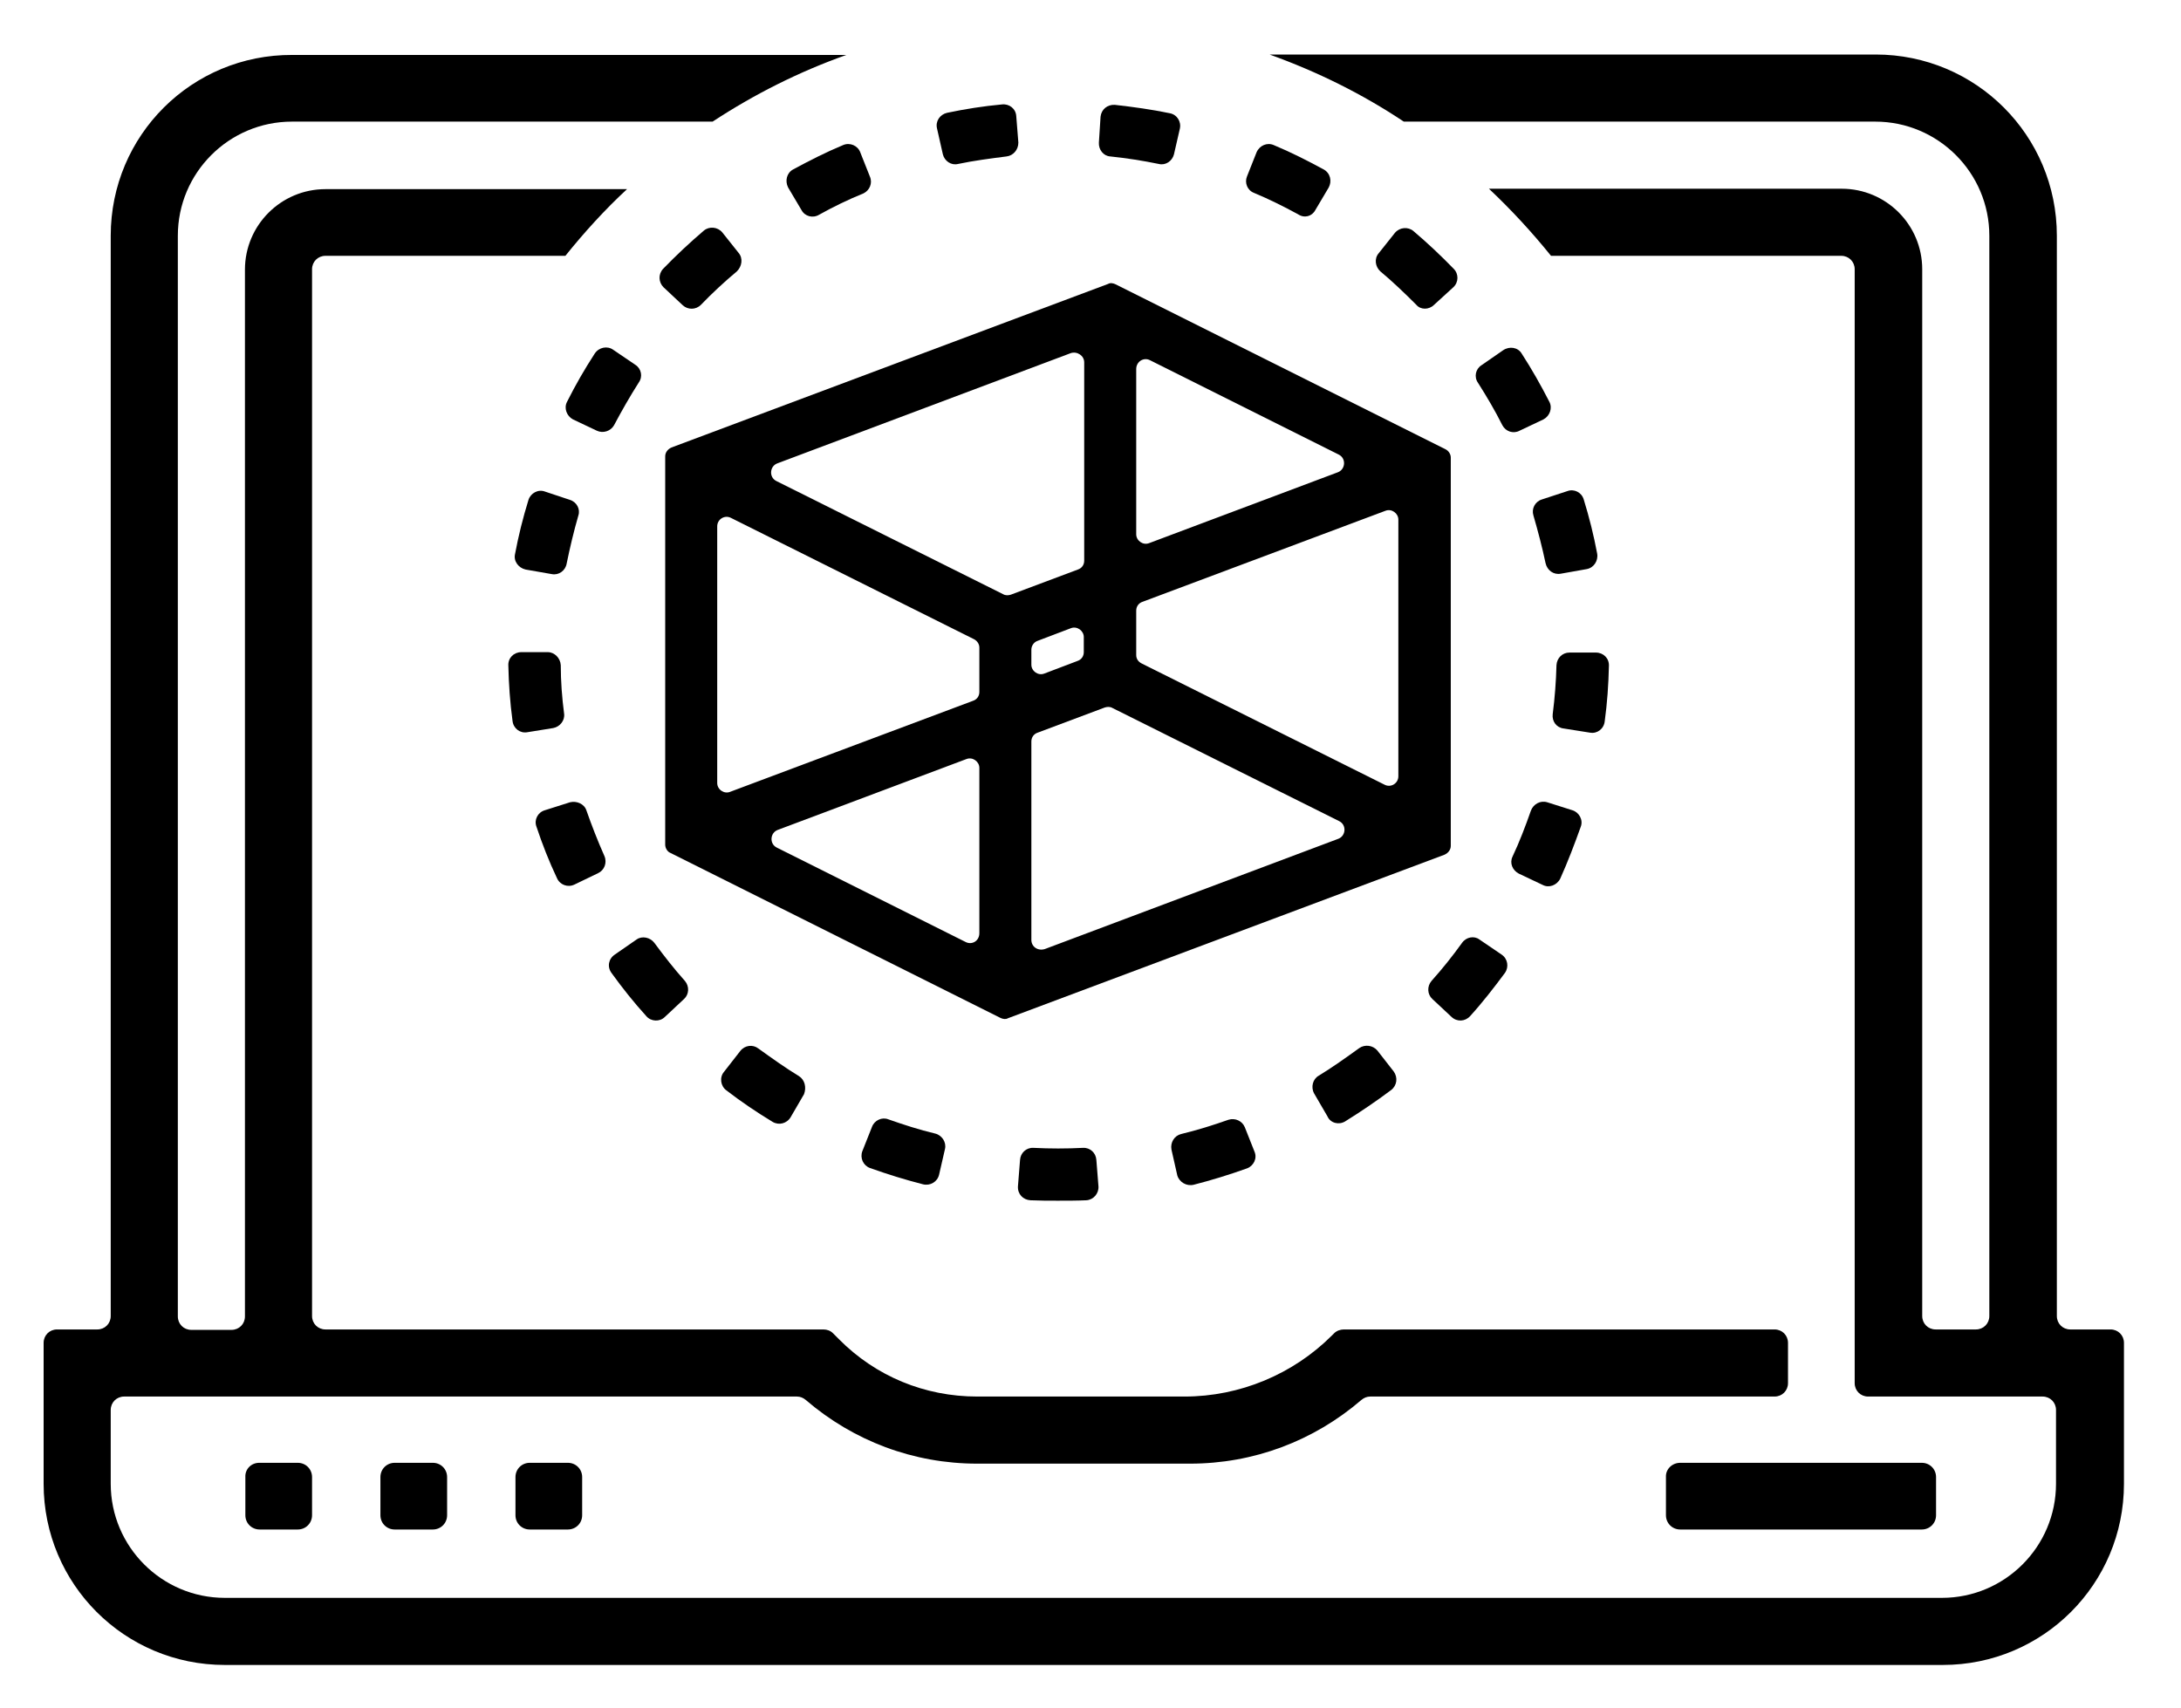
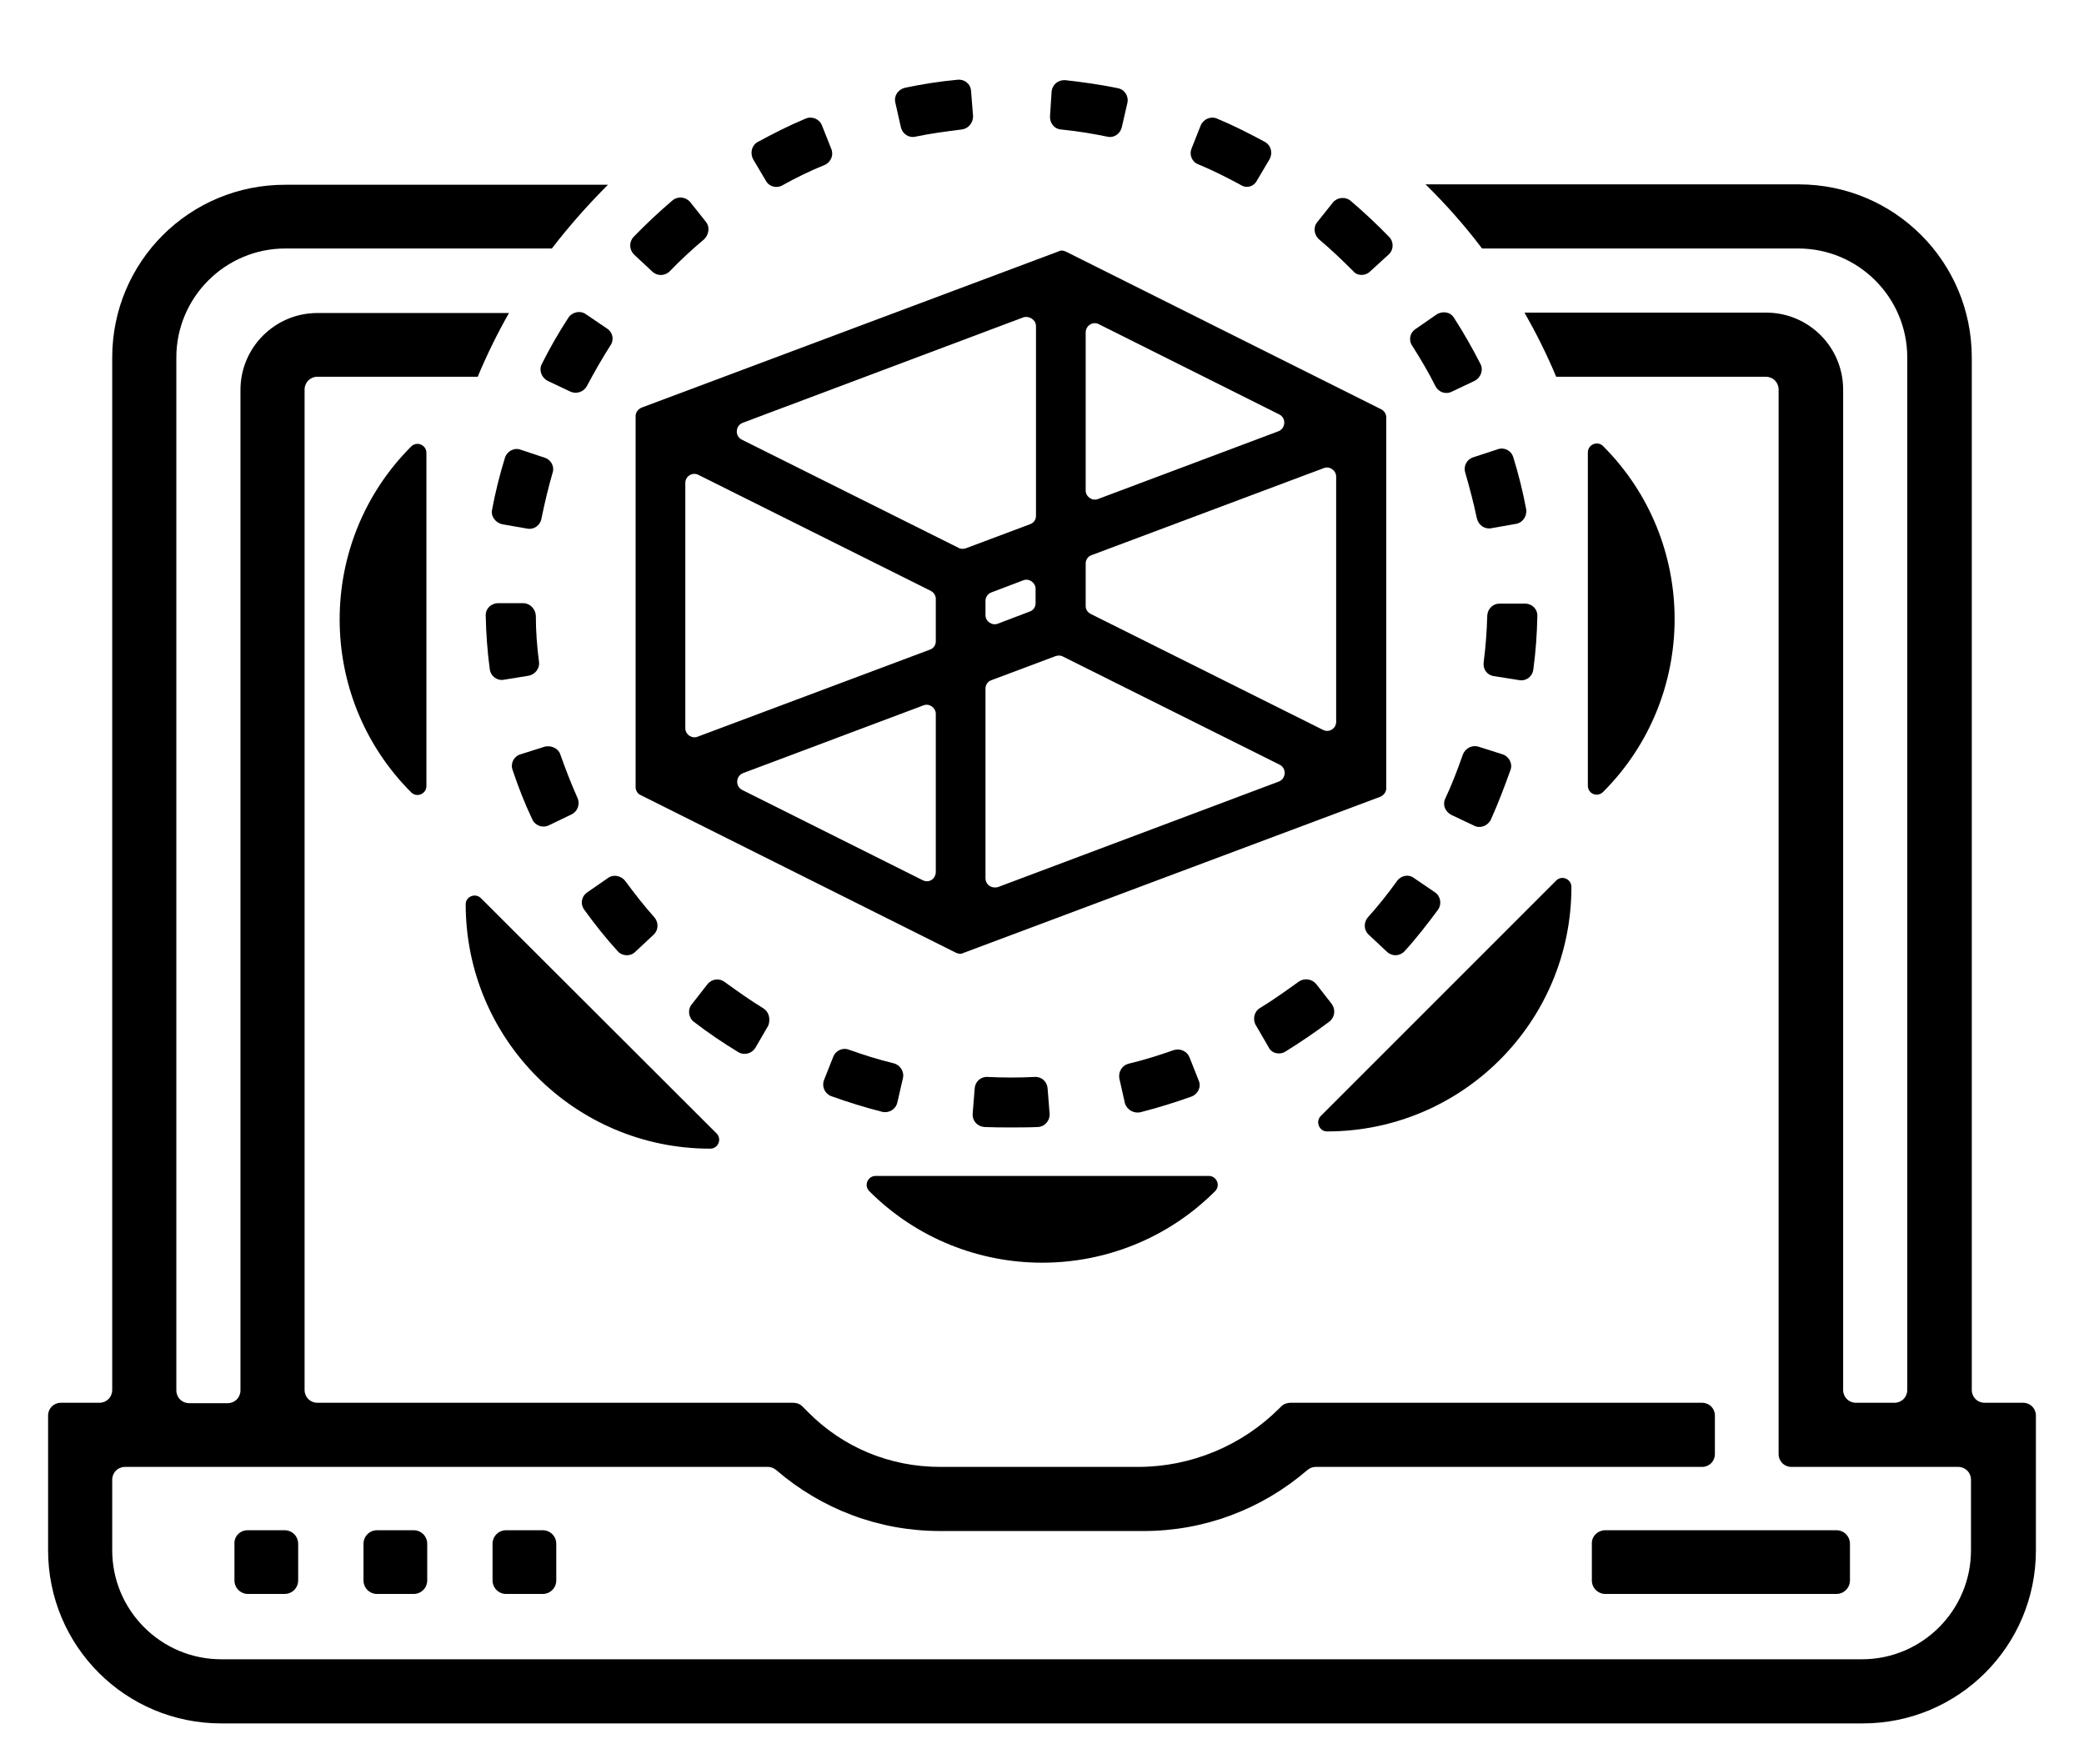
- <svg xmlns="http://www.w3.org/2000/svg" version="1.1" id="modeling" x="0px" y="0px" viewBox="0 0 520 407.1" style="enable-background:new 0 0 520 407.1;" xml:space="preserve">
+ <svg xmlns="http://www.w3.org/2000/svg" version="1.1" id="modeling" x="0px" y="0px" viewBox="0 0 520 440.1" style="enable-background:new 0 0 520 440.1;" xml:space="preserve">
  <g id="lights">
-     <path id="leftLight_2_" d="M61.8,348.8H71c1.9,0,3.4,1.5,3.4,3.4v9.1c0,1.9-1.5,3.4-3.4,3.4h-9.1c-1.9,0-3.4-1.5-3.4-3.4v-9.1   C58.4,350.3,59.9,348.8,61.8,348.8z" />
-     <path id="leftLight_1_" d="M94.1,348.8h9.1c1.9,0,3.4,1.5,3.4,3.4v9.1c0,1.9-1.5,3.4-3.4,3.4h-9.1c-1.9,0-3.4-1.5-3.4-3.4v-9.1   C90.7,350.3,92.2,348.8,94.1,348.8z" />
-     <path id="leftLight" d="M126.3,348.8h9.1c1.9,0,3.4,1.5,3.4,3.4v9.1c0,1.9-1.5,3.4-3.4,3.4h-9.1c-1.9,0-3.4-1.5-3.4-3.4v-9.1   C122.9,350.3,124.4,348.8,126.3,348.8z" />
-     <path id="rightLight" d="M400.6,348.8h57.6c1.9,0,3.4,1.5,3.4,3.4v9.1c0,1.9-1.5,3.4-3.4,3.4h-57.6c-1.9,0-3.4-1.5-3.4-3.4v-9.1   C397.1,350.3,398.7,348.8,400.6,348.8z" />
+     <path id="leftLight_2_" d="M61.8,381.8H71c1.9,0,3.4,1.5,3.4,3.4v9.1c0,1.9-1.5,3.4-3.4,3.4h-9.1c-1.9,0-3.4-1.5-3.4-3.4v-9.1   C58.4,383.3,59.9,381.8,61.8,381.8z" />
+     <path id="leftLight_1_" d="M94.1,381.8h9.1c1.9,0,3.4,1.5,3.4,3.4v9.1c0,1.9-1.5,3.4-3.4,3.4h-9.1c-1.9,0-3.4-1.5-3.4-3.4v-9.1   C90.7,383.3,92.2,381.8,94.1,381.8z" />
+     <path id="leftLight" d="M126.3,381.8h9.1c1.9,0,3.4,1.5,3.4,3.4v9.1c0,1.9-1.5,3.4-3.4,3.4h-9.1c-1.9,0-3.4-1.5-3.4-3.4v-9.1   C122.9,383.3,124.4,381.8,126.3,381.8z" />
+     <path id="rightLight" d="M400.6,381.8h57.6c1.9,0,3.4,1.5,3.4,3.4v9.1c0,1.9-1.5,3.4-3.4,3.4h-57.6c-1.9,0-3.4-1.5-3.4-3.4v-9.1   C397.1,383.3,398.7,381.8,400.6,381.8z" />
  </g>
  <g id="dots">
-     <path d="M176.1,60.3l-3.9-4.9c-1.1-1.3-3.1-1.5-4.4-0.4c-3.4,2.9-6.6,5.9-9.7,9.1c-1.2,1.3-1.1,3.2,0.1,4.4l4.6,4.3   c1.2,1.1,3.1,1.1,4.3-0.1c2.7-2.8,5.6-5.5,8.6-8C176.9,63.5,177.2,61.6,176.1,60.3z" />
-     <path d="M207.4,42.1l-2.3-5.8c-0.6-1.6-2.5-2.4-4.1-1.7c-4.1,1.7-8,3.7-11.9,5.8c-1.5,0.8-2,2.7-1.2,4.3l3.2,5.4   c0.8,1.5,2.7,2,4.2,1.1c3.4-1.9,6.9-3.6,10.6-5.1C207.3,45.4,208.1,43.7,207.4,42.1z" />
-     <path d="M151.5,87l-5.3-3.6c-1.4-1-3.4-0.6-4.4,0.9c-2.4,3.7-4.6,7.5-6.6,11.5c-0.8,1.5-0.1,3.4,1.4,4.2l5.7,2.7   c1.5,0.7,3.3,0.1,4.1-1.3c1.8-3.4,3.8-6.9,5.9-10.2C153.3,89.8,152.9,87.9,151.5,87z" />
-     <path d="M130.6,155.5h-6.3c-1.8,0-3.2,1.4-3.1,3.2c0.1,4.4,0.4,8.8,1,13.2c0.2,1.8,1.8,3,3.5,2.7l6.2-1c1.6-0.3,2.8-1.8,2.6-3.4   c-0.5-3.8-0.8-7.7-0.8-11.6C133.6,156.9,132.2,155.5,130.6,155.5z" />
-     <path d="M242.8,34l-0.5-6.3c-0.1-1.8-1.7-3-3.4-2.8c-4.4,0.4-8.8,1.1-13.1,2c-1.7,0.4-2.8,2-2.4,3.7l1.4,6.2c0.4,1.6,2,2.7,3.6,2.3   c3.8-0.8,7.7-1.3,11.6-1.8C241.6,37.1,242.8,35.7,242.8,34z" />
-     <path d="M223,270.3c-3.8-0.9-7.5-2.1-11.2-3.4c-1.5-0.6-3.3,0.2-3.9,1.8l-2.3,5.8c-0.6,1.6,0.2,3.4,1.8,4c4.2,1.5,8.4,2.8,12.7,3.9   c1.7,0.4,3.4-0.6,3.8-2.3l1.4-6.1C225.7,272.4,224.6,270.7,223,270.3z" />
-     <path d="M261.9,282.9l-0.5-6.3c-0.1-1.7-1.5-3-3.2-2.9c-3.9,0.2-7.9,0.2-11.8,0c-1.7-0.1-3.1,1.2-3.2,2.9l-0.5,6.3   c-0.1,1.8,1.2,3.2,3,3.3c2.2,0.1,4.3,0.1,6.5,0.1c2.3,0,4.6,0,6.8-0.1C260.7,286.1,262,284.6,261.9,282.9z" />
-     <path d="M190.5,256.6c-3.3-2-6.5-4.3-9.7-6.6c-1.3-1-3.2-0.8-4.3,0.6l-3.9,5c-1.1,1.3-0.8,3.4,0.6,4.4c3.5,2.7,7.2,5.2,11,7.5   c1.5,0.9,3.4,0.4,4.3-1.1l3.2-5.5C192.3,259.3,191.9,257.5,190.5,256.6z" />
-     <path d="M145.8,232c2.6,3.6,5.3,7,8.3,10.3c1.1,1.3,3.2,1.4,4.4,0.2l4.6-4.3c1.2-1.1,1.3-3,0.2-4.3c-2.6-2.9-5-6-7.3-9.1   c-1-1.3-2.9-1.7-4.2-0.8l-5.2,3.6C145.1,228.6,144.7,230.5,145.8,232z" />
-     <path d="M135.9,191.3l-6,1.9c-1.7,0.5-2.6,2.3-2,3.9c1.4,4.2,3,8.3,4.9,12.3c0.7,1.6,2.6,2.3,4.2,1.5l5.6-2.7   c1.5-0.7,2.2-2.5,1.5-4.1c-1.6-3.6-3-7.2-4.3-10.9C139.3,191.7,137.5,190.9,135.9,191.3z" />
-     <path d="M341.9,72.7l4.6-4.2c1.3-1.2,1.3-3.2,0.1-4.4c-3.1-3.2-6.3-6.2-9.6-9c-1.3-1.1-3.3-0.9-4.4,0.4l-3.9,4.9   c-1.1,1.3-0.8,3.2,0.4,4.3c3,2.5,5.8,5.2,8.6,8C338.7,73.9,340.7,73.9,341.9,72.7z" />
-     <path d="M313.6,50.1l3.2-5.4c0.8-1.5,0.4-3.4-1.2-4.3c-3.9-2.1-7.8-4.1-11.9-5.8c-1.6-0.7-3.4,0.1-4.1,1.7l-2.3,5.8   c-0.6,1.5,0.1,3.3,1.7,3.9c3.6,1.5,7,3.2,10.5,5.1C311,52.1,312.8,51.6,313.6,50.1z" />
-     <path d="M362.3,102.7l5.7-2.7c1.5-0.8,2.2-2.7,1.4-4.2c-2-3.9-4.2-7.8-6.6-11.5c-0.9-1.5-2.9-1.8-4.4-0.8l-5.2,3.6   c-1.4,0.9-1.8,2.8-0.8,4.2c2.1,3.3,4.1,6.7,5.8,10.1C359,102.9,360.8,103.5,362.3,102.7z" />
-     <path d="M372.8,173.7l6.3,1c1.7,0.3,3.3-0.9,3.5-2.7c0.6-4.4,0.9-8.7,1-13.2c0.1-1.8-1.3-3.2-3.1-3.2h-6.3c-1.7,0-3,1.3-3.1,3   c-0.1,3.9-0.4,7.8-0.9,11.7C370,172,371.1,173.5,372.8,173.7z" />
-     <path d="M279.9,36.8l1.4-6.1c0.4-1.7-0.7-3.4-2.4-3.7c-4.3-0.9-8.7-1.5-13.1-2c-1.8-0.1-3.2,1.1-3.4,2.8L262,34   c-0.1,1.7,1.1,3.2,2.7,3.3c3.9,0.4,7.7,1,11.6,1.8C277.9,39.5,279.5,38.4,279.9,36.8z" />
-     <path d="M284.6,282.5c4.3-1.1,8.5-2.4,12.7-3.9c1.6-0.6,2.5-2.4,1.8-4l-2.3-5.8c-0.6-1.5-2.3-2.3-3.9-1.8   c-3.7,1.3-7.5,2.5-11.3,3.4c-1.6,0.4-2.6,2-2.3,3.7l1.4,6.2C281.2,281.9,282.9,282.9,284.6,282.5z" />
-     <path d="M320.7,267.4c3.7-2.3,7.4-4.8,11-7.5c1.4-1.1,1.6-3,0.6-4.4l-3.9-5c-1.1-1.3-3-1.5-4.3-0.6c-3.2,2.3-6.4,4.6-9.7,6.6   c-1.4,0.8-1.9,2.7-1.1,4.2l3.2,5.5C317.2,267.8,319.2,268.3,320.7,267.4z" />
-     <path d="M348.6,224.8c-2.3,3.2-4.7,6.2-7.3,9.1c-1.1,1.3-1,3.2,0.2,4.3l4.6,4.3c1.3,1.2,3.2,1.1,4.4-0.2c3-3.3,5.7-6.8,8.3-10.3   c1-1.4,0.7-3.4-0.8-4.4l-5.3-3.6C351.5,223.1,349.6,223.4,348.6,224.8z" />
-     <path d="M362.1,208.3l5.7,2.7c1.5,0.8,3.4,0.1,4.2-1.5c1.8-4,3.4-8.2,4.9-12.4c0.6-1.6-0.4-3.4-2-3.9l-6-1.9   c-1.6-0.5-3.3,0.4-3.9,2c-1.3,3.7-2.7,7.4-4.4,11C359.9,205.8,360.6,207.5,362.1,208.3z" />
-     <path d="M135.9,119.2l-6-2c-1.6-0.6-3.4,0.4-3.9,2c-1.3,4.2-2.4,8.6-3.2,12.9c-0.4,1.7,0.8,3.3,2.5,3.7l6.3,1.1   c1.6,0.3,3.2-0.8,3.5-2.5c0.8-3.9,1.7-7.7,2.8-11.5C138.4,121.4,137.5,119.7,135.9,119.2z" />
-     <path d="M372.1,136.8l6.2-1.1c1.7-0.3,2.8-2,2.5-3.7c-0.8-4.3-1.9-8.7-3.2-12.9c-0.5-1.7-2.3-2.6-3.9-2l-6.1,2   c-1.6,0.5-2.5,2.2-2,3.8c1.1,3.8,2.1,7.6,2.9,11.4C368.9,136,370.4,137.1,372.1,136.8z" />
+     <path d="M176.1,55.3l-3.9-4.9c-1.1-1.3-3.1-1.5-4.4-0.4c-3.4,2.9-6.6,5.9-9.7,9.1c-1.2,1.3-1.1,3.2,0.1,4.4l4.6,4.3   c1.2,1.1,3.1,1.1,4.3-0.1c2.7-2.8,5.6-5.5,8.6-8C176.9,58.5,177.2,56.6,176.1,55.3z" />
+     <path d="M207.4,37.1l-2.3-5.8c-0.6-1.6-2.5-2.4-4.1-1.7c-4.1,1.7-8,3.7-11.9,5.8c-1.5,0.8-2,2.7-1.2,4.3l3.2,5.4   c0.8,1.5,2.7,2,4.2,1.1c3.4-1.9,6.9-3.6,10.6-5.1C207.3,40.4,208.1,38.7,207.4,37.1z" />
+     <path d="M151.5,82l-5.3-3.6c-1.4-1-3.4-0.6-4.4,0.9c-2.4,3.7-4.6,7.5-6.6,11.5c-0.8,1.5-0.1,3.4,1.4,4.2l5.7,2.7   c1.5,0.7,3.3,0.1,4.1-1.3c1.8-3.4,3.8-6.9,5.9-10.2C153.3,84.8,152.9,82.9,151.5,82z" />
+     <path d="M130.6,150.5h-6.3c-1.8,0-3.2,1.4-3.1,3.2c0.1,4.4,0.4,8.8,1,13.2c0.2,1.8,1.8,3,3.5,2.7l6.2-1c1.6-0.3,2.8-1.8,2.6-3.4   c-0.5-3.8-0.8-7.7-0.8-11.6C133.6,151.9,132.2,150.5,130.6,150.5z" />
+     <path d="M242.8,29l-0.5-6.3c-0.1-1.8-1.7-3-3.4-2.8c-4.4,0.4-8.8,1.1-13.1,2c-1.7,0.4-2.8,2-2.4,3.7l1.4,6.2c0.4,1.6,2,2.7,3.6,2.3   c3.8-0.8,7.7-1.3,11.6-1.8C241.6,32.1,242.8,30.7,242.8,29z" />
+     <path d="M223,265.3c-3.8-0.9-7.5-2.1-11.2-3.4c-1.5-0.6-3.3,0.2-3.9,1.8l-2.3,5.8c-0.6,1.6,0.2,3.4,1.8,4c4.2,1.5,8.4,2.8,12.7,3.9   c1.7,0.4,3.4-0.6,3.8-2.3l1.4-6.1C225.7,267.4,224.6,265.7,223,265.3z" />
+     <path d="M261.9,277.9l-0.5-6.3c-0.1-1.7-1.5-3-3.2-2.9c-3.9,0.2-7.9,0.2-11.8,0c-1.7-0.1-3.1,1.2-3.2,2.9l-0.5,6.3   c-0.1,1.8,1.2,3.2,3,3.3c2.2,0.1,4.3,0.1,6.5,0.1c2.3,0,4.6,0,6.8-0.1C260.7,281.1,262,279.6,261.9,277.9z" />
+     <path d="M190.5,251.6c-3.3-2-6.5-4.3-9.7-6.6c-1.3-1-3.2-0.8-4.3,0.6l-3.9,5c-1.1,1.3-0.8,3.4,0.6,4.4c3.5,2.7,7.2,5.2,11,7.5   c1.5,0.9,3.4,0.4,4.3-1.1l3.2-5.5C192.3,254.3,191.9,252.5,190.5,251.6z" />
+     <path d="M145.8,227c2.6,3.6,5.3,7,8.3,10.3c1.1,1.3,3.2,1.4,4.4,0.2l4.6-4.3c1.2-1.1,1.3-3,0.2-4.3c-2.6-2.9-5-6-7.3-9.1   c-1-1.3-2.9-1.7-4.2-0.8l-5.2,3.6C145.1,223.6,144.7,225.5,145.8,227z" />
+     <path d="M135.9,186.3l-6,1.9c-1.7,0.5-2.6,2.3-2,3.9c1.4,4.2,3,8.3,4.9,12.3c0.7,1.6,2.6,2.3,4.2,1.5l5.6-2.7   c1.5-0.7,2.2-2.5,1.5-4.1c-1.6-3.6-3-7.2-4.3-10.9C139.3,186.7,137.5,185.9,135.9,186.3z" />
+     <path d="M341.9,67.7l4.6-4.2c1.3-1.2,1.3-3.2,0.1-4.4c-3.1-3.2-6.3-6.2-9.6-9c-1.3-1.1-3.3-0.9-4.4,0.4l-3.9,4.9   c-1.1,1.3-0.8,3.2,0.4,4.3c3,2.5,5.8,5.2,8.6,8C338.7,68.9,340.7,68.9,341.9,67.7z" />
+     <path d="M313.6,45.1l3.2-5.4c0.8-1.5,0.4-3.4-1.2-4.3c-3.9-2.1-7.8-4.1-11.9-5.8c-1.6-0.7-3.4,0.1-4.1,1.7l-2.3,5.8   c-0.6,1.5,0.1,3.3,1.7,3.9c3.6,1.5,7,3.2,10.5,5.1C311,47.1,312.8,46.6,313.6,45.1z" />
+     <path d="M362.3,97.7L368,95c1.5-0.8,2.2-2.7,1.4-4.2c-2-3.9-4.2-7.8-6.6-11.5c-0.9-1.5-2.9-1.8-4.4-0.8l-5.2,3.6   c-1.4,0.9-1.8,2.8-0.8,4.2c2.1,3.3,4.1,6.7,5.8,10.1C359,97.9,360.8,98.5,362.3,97.7z" />
+     <path d="M372.8,168.7l6.3,1c1.7,0.3,3.3-0.9,3.5-2.7c0.6-4.4,0.9-8.7,1-13.2c0.1-1.8-1.3-3.2-3.1-3.2h-6.3c-1.7,0-3,1.3-3.1,3   c-0.1,3.9-0.4,7.8-0.9,11.7C370,167,371.1,168.5,372.8,168.7z" />
+     <path d="M279.9,31.8l1.4-6.1c0.4-1.7-0.7-3.4-2.4-3.7c-4.3-0.9-8.7-1.5-13.1-2c-1.8-0.1-3.2,1.1-3.4,2.8L262,29   c-0.1,1.7,1.1,3.2,2.7,3.3c3.9,0.4,7.7,1,11.6,1.8C277.9,34.5,279.5,33.4,279.9,31.8z" />
+     <path d="M284.6,277.5c4.3-1.1,8.5-2.4,12.7-3.9c1.6-0.6,2.5-2.4,1.8-4l-2.3-5.8c-0.6-1.5-2.3-2.3-3.9-1.8   c-3.7,1.3-7.5,2.5-11.3,3.4c-1.6,0.4-2.6,2-2.3,3.7l1.4,6.2C281.2,276.9,282.9,277.9,284.6,277.5z" />
+     <path d="M320.7,262.4c3.7-2.3,7.4-4.8,11-7.5c1.4-1.1,1.6-3,0.6-4.4l-3.9-5c-1.1-1.3-3-1.5-4.3-0.6c-3.2,2.3-6.4,4.6-9.7,6.6   c-1.4,0.8-1.9,2.7-1.1,4.2l3.2,5.5C317.2,262.8,319.2,263.3,320.7,262.4z" />
+     <path d="M348.6,219.8c-2.3,3.2-4.7,6.2-7.3,9.1c-1.1,1.3-1,3.2,0.2,4.3l4.6,4.3c1.3,1.2,3.2,1.1,4.4-0.2c3-3.3,5.7-6.8,8.3-10.3   c1-1.4,0.7-3.4-0.8-4.4l-5.3-3.6C351.5,218.1,349.6,218.4,348.6,219.8z" />
+     <path d="M362.1,203.3l5.7,2.7c1.5,0.8,3.4,0.1,4.2-1.5c1.8-4,3.4-8.2,4.9-12.4c0.6-1.6-0.4-3.4-2-3.9l-6-1.9   c-1.6-0.5-3.3,0.4-3.9,2c-1.3,3.7-2.7,7.4-4.4,11C359.9,200.8,360.6,202.5,362.1,203.3z" />
+     <path d="M135.9,114.2l-6-2c-1.6-0.6-3.4,0.4-3.9,2c-1.3,4.2-2.4,8.6-3.2,12.9c-0.4,1.7,0.8,3.3,2.5,3.7l6.3,1.1   c1.6,0.3,3.2-0.8,3.5-2.5c0.8-3.9,1.7-7.7,2.8-11.5C138.4,116.4,137.5,114.7,135.9,114.2z" />
+     <path d="M372.1,131.8l6.2-1.1c1.7-0.3,2.8-2,2.5-3.7c-0.8-4.3-1.9-8.7-3.2-12.9c-0.5-1.7-2.3-2.6-3.9-2l-6.1,2   c-1.6,0.5-2.5,2.2-2,3.8c1.1,3.8,2.1,7.6,2.9,11.4C368.9,131,370.4,132.1,372.1,131.8z" />
  </g>
-   <path id="cube" d="M344.6,107.1L266,67.8c-0.6-0.3-1.3-0.4-1.8-0.1l-104.1,39c-0.9,0.4-1.5,1.2-1.5,2.1v46.4v46.2  c0,0.8,0.5,1.7,1.3,2l78.6,39.3c0.6,0.3,1.3,0.4,1.8,0.1l104.1-39c0.9-0.4,1.5-1.2,1.5-2.1v-46.4v-46.2  C345.9,108.3,345.4,107.5,344.6,107.1z M274.2,85.9l45,22.5c1.8,0.9,1.6,3.5-0.2,4.2l-45,16.9c-1.5,0.6-3.1-0.6-3.1-2.1V88  C270.9,86.2,272.7,85.1,274.2,85.9z M247.4,152.8l7.9-3c1.5-0.6,3.1,0.6,3.1,2.1v3.6c0,1-0.6,1.8-1.5,2.1l-7.9,3  c-1.5,0.6-3.1-0.6-3.1-2.1v-3.6C245.9,154,246.5,153.1,247.4,152.8z M258.5,86.4v47.3c0,1-0.6,1.8-1.5,2.1l-16,6  c-0.6,0.2-1.3,0.2-1.8-0.1l-54.1-27c-1.8-0.9-1.6-3.5,0.2-4.2l70-26.3C256.8,83.7,258.5,84.8,258.5,86.4z M230.2,224.6l-45-22.5  c-1.8-0.9-1.6-3.5,0.2-4.2l45-16.9c1.5-0.6,3.1,0.6,3.1,2.1v39.4C233.5,224.4,231.7,225.4,230.2,224.6z M171,186.7v-61.2  c0-1.7,1.8-2.8,3.3-2l57.9,28.9c0.8,0.4,1.3,1.2,1.3,2V165c0,1-0.6,1.8-1.5,2.1l-57.9,21.7C172.7,189.4,171,188.3,171,186.7z   M245.9,224.1v-47.3c0-1,0.6-1.8,1.5-2.1l16-6c0.6-0.2,1.3-0.2,1.8,0.1l54.1,27c1.8,0.9,1.6,3.5-0.2,4.2l-70,26.3  C247.5,226.8,245.9,225.8,245.9,224.1z M270.9,156.2v-10.6c0-1,0.6-1.8,1.5-2.1l57.9-21.7c1.5-0.6,3.1,0.6,3.1,2.1v61.2  c0,1.7-1.8,2.8-3.3,2l-57.9-28.9C271.4,157.8,270.9,157.1,270.9,156.2z" />
-   <path d="M-16.8,119.6" />
-   <path d="M503.2,317h-9.6c-1.8,0-3.2-1.4-3.2-3.2V56.2c0-23.9-19.3-43.2-43.2-43.2l-144.5,0c11.4,4.1,22.1,9.4,32,16h112.4  c15,0,27.2,12.2,27.2,27.2v257.6c0,1.8-1.4,3.2-3.2,3.2h-9.6c-1.8,0-3.2-1.4-3.2-3.2V64.2c0-10.6-8.6-19.2-19.2-19.2H355  c5.3,5,10.2,10.3,14.8,16H439c1.8,0,3.2,1.4,3.2,3.2v265.6c0,1.8,1.4,3.2,3.2,3.2H487c1.8,0,3.2,1.4,3.2,3.2v17.6  c0,15-12.2,27.2-27.2,27.2H53.6c-15,0-27.2-12.2-27.2-27.2v-17.6c0-1.8,1.4-3.2,3.2-3.2H190c0.8,0,1.5,0.3,2.1,0.8  c11.4,9.8,25.7,15.2,40.9,15.2h50.7c15.2,0,29.5-5.4,40.9-15.2c0.6-0.5,1.3-0.8,2.1-0.8h96.4c1.8,0,3.2-1.4,3.2-3.2v-9.6  c0-1.8-1.4-3.2-3.2-3.2H320.4c-0.8,0-1.7,0.3-2.3,0.9l-0.5,0.5c-9.3,9.3-22,14.6-35.2,14.6H233c-12.5,0-24.2-4.8-33-13.7l-1.4-1.4  c-0.6-0.6-1.4-0.9-2.3-0.9H77.6c-1.8,0-3.2-1.4-3.2-3.2V64.2c0-1.8,1.4-3.2,3.2-3.2h57.2c4.5-5.6,9.4-11,14.7-15.9H77.6  c-10.6,0-19.2,8.6-19.2,19.2v249.6c0,1.8-1.4,3.2-3.2,3.2h-9.6c-1.8,0-3.2-1.4-3.2-3.2V56.2c0-15,12.2-27.2,27.2-27.2h100.3  c9.9-6.5,20.6-11.9,31.9-15.9l-132.1,0c-24-0.1-43.3,19.2-43.3,43.1v257.6c0,1.8-1.4,3.2-3.2,3.2h-9.6c-1.8,0-3.2,1.4-3.2,3.2v33.6  c0,23.9,19.3,43.2,43.2,43.2h409.6c23.9,0,43.2-19.3,43.2-43.2v-33.6C506.4,318.4,505,317,503.2,317z" />
+   <path id="cube" d="M344.6,102.1L266,62.8c-0.6-0.3-1.3-0.4-1.8-0.1l-104.1,39c-0.9,0.4-1.5,1.2-1.5,2.1v46.4v46.2  c0,0.8,0.5,1.7,1.3,2l78.6,39.3c0.6,0.3,1.3,0.4,1.8,0.1l104.1-39c0.9-0.4,1.5-1.2,1.5-2.1v-46.4v-46.2  C345.9,103.3,345.4,102.5,344.6,102.1z M274.2,80.9l45,22.5c1.8,0.9,1.6,3.5-0.2,4.2l-45,16.9c-1.5,0.6-3.1-0.6-3.1-2.1V83  C270.9,81.2,272.7,80.1,274.2,80.9z M247.4,147.8l7.9-3c1.5-0.6,3.1,0.6,3.1,2.1v3.6c0,1-0.6,1.8-1.5,2.1l-7.9,3  c-1.5,0.6-3.1-0.6-3.1-2.1v-3.6C245.9,149,246.5,148.1,247.4,147.8z M258.5,81.4v47.3c0,1-0.6,1.8-1.5,2.1l-16,6  c-0.6,0.2-1.3,0.2-1.8-0.1l-54.1-27c-1.8-0.9-1.6-3.5,0.2-4.2l70-26.3C256.8,78.7,258.5,79.8,258.5,81.4z M230.2,219.6l-45-22.5  c-1.8-0.9-1.6-3.5,0.2-4.2l45-16.9c1.5-0.6,3.1,0.6,3.1,2.1v39.4C233.5,219.4,231.7,220.4,230.2,219.6z M171,181.7v-61.2  c0-1.7,1.8-2.8,3.3-2l57.9,28.9c0.8,0.4,1.3,1.2,1.3,2V160c0,1-0.6,1.8-1.5,2.1l-57.9,21.7C172.7,184.4,171,183.3,171,181.7z   M245.9,219.1v-47.3c0-1,0.6-1.8,1.5-2.1l16-6c0.6-0.2,1.3-0.2,1.8,0.1l54.1,27c1.8,0.9,1.6,3.5-0.2,4.2l-70,26.3  C247.5,221.8,245.9,220.8,245.9,219.1z M270.9,151.2v-10.6c0-1,0.6-1.8,1.5-2.1l57.9-21.7c1.5-0.6,3.1,0.6,3.1,2.1v61.2  c0,1.7-1.8,2.8-3.3,2l-57.9-28.9C271.4,152.8,270.9,152.1,270.9,151.2z" />
+   <path d="M-16.8,152.6" />
+   <path d="M504.8,350h-9.6c-1.8,0-3.2-1.4-3.2-3.2V89.2c0-23.9-19.3-43.2-43.2-43.2h-93.1c5.1,5,9.8,10.3,14.1,16h78.9  c15,0,27.2,12.2,27.2,27.2v257.6c0,1.8-1.4,3.2-3.2,3.2h-9.6c-1.8,0-3.2-1.4-3.2-3.2V97.2c0-10.6-8.6-19.2-19.2-19.2h-60.3  c2.9,5.1,5.6,10.5,7.9,16h52.3c1.8,0,3.2,1.4,3.2,3.2v265.6c0,1.8,1.4,3.2,3.2,3.2h41.6c1.8,0,3.2,1.4,3.2,3.2v17.6  c0,15-12.2,27.2-27.2,27.2H55.2c-15,0-27.2-12.2-27.2-27.2v-17.6c0-1.8,1.4-3.2,3.2-3.2h160.4c0.8,0,1.5,0.3,2.1,0.8  c11.4,9.8,25.7,15.2,40.9,15.2h50.7c15.2,0,29.5-5.4,40.9-15.2c0.6-0.5,1.3-0.8,2.1-0.8h96.4c1.8,0,3.2-1.4,3.2-3.2v-9.6  c0-1.8-1.4-3.2-3.2-3.2H322c-0.8,0-1.7,0.3-2.3,0.9l-0.5,0.5c-9.3,9.3-22,14.6-35.2,14.6h-49.4c-12.5,0-24.2-4.8-33-13.7l-1.4-1.4  c-0.6-0.6-1.4-0.9-2.3-0.9H79.2c-1.8,0-3.2-1.4-3.2-3.2V97.2c0-1.8,1.4-3.2,3.2-3.2h40c2.3-5.5,4.9-10.8,7.8-15.9H79.2  C68.6,78.1,60,86.7,60,97.3v249.6c0,1.8-1.4,3.2-3.2,3.2h-9.6c-1.8,0-3.2-1.4-3.2-3.2V89.2C44,74.2,56.2,62,71.2,62h66.5  c4.3-5.6,9-10.9,14-15.9H71.3C47.3,46,28,65.3,28,89.2v257.6c0,1.8-1.4,3.2-3.2,3.2h-9.6c-1.8,0-3.2,1.4-3.2,3.2v33.6  c0,23.9,19.3,43.2,43.2,43.2h409.6c23.9,0,43.2-19.3,43.2-43.2v-33.6C508,351.4,506.6,350,504.8,350z" />
+   <path d="M102.6,111.4L102.6,111.4c-23.8,23.8-23.8,62.5,0,86.3l0,0c1.4,1.4,3.8,0.4,3.8-1.6v-83.1C106.4,111,104,110,102.6,111.4z" />
+   <path d="M400,197.6L400,197.6c23.8-23.8,23.8-62.5,0-86.3l0,0c-1.4-1.4-3.8-0.4-3.8,1.6v83.1C396.2,198.1,398.6,199,400,197.6z" />
+   <path d="M216.9,297.2L216.9,297.2c23.8,23.8,62.5,23.8,86.3,0l0,0c1.4-1.4,0.4-3.8-1.6-3.8h-83.1  C216.5,293.4,215.5,295.8,216.9,297.2z" />
+   <path d="M116.2,225.6L116.2,225.6c0,33.7,27.3,61,61,61h0c2,0,3-2.4,1.6-3.8L120,224.1C118.6,222.7,116.2,223.7,116.2,225.6z" />
+   <path d="M331.1,282.3L331.1,282.3c33.7,0,61-27.3,61-61v0c0-2-2.4-3-3.8-1.6l-58.8,58.8C328.2,279.9,329.2,282.3,331.1,282.3z" />
</svg>
